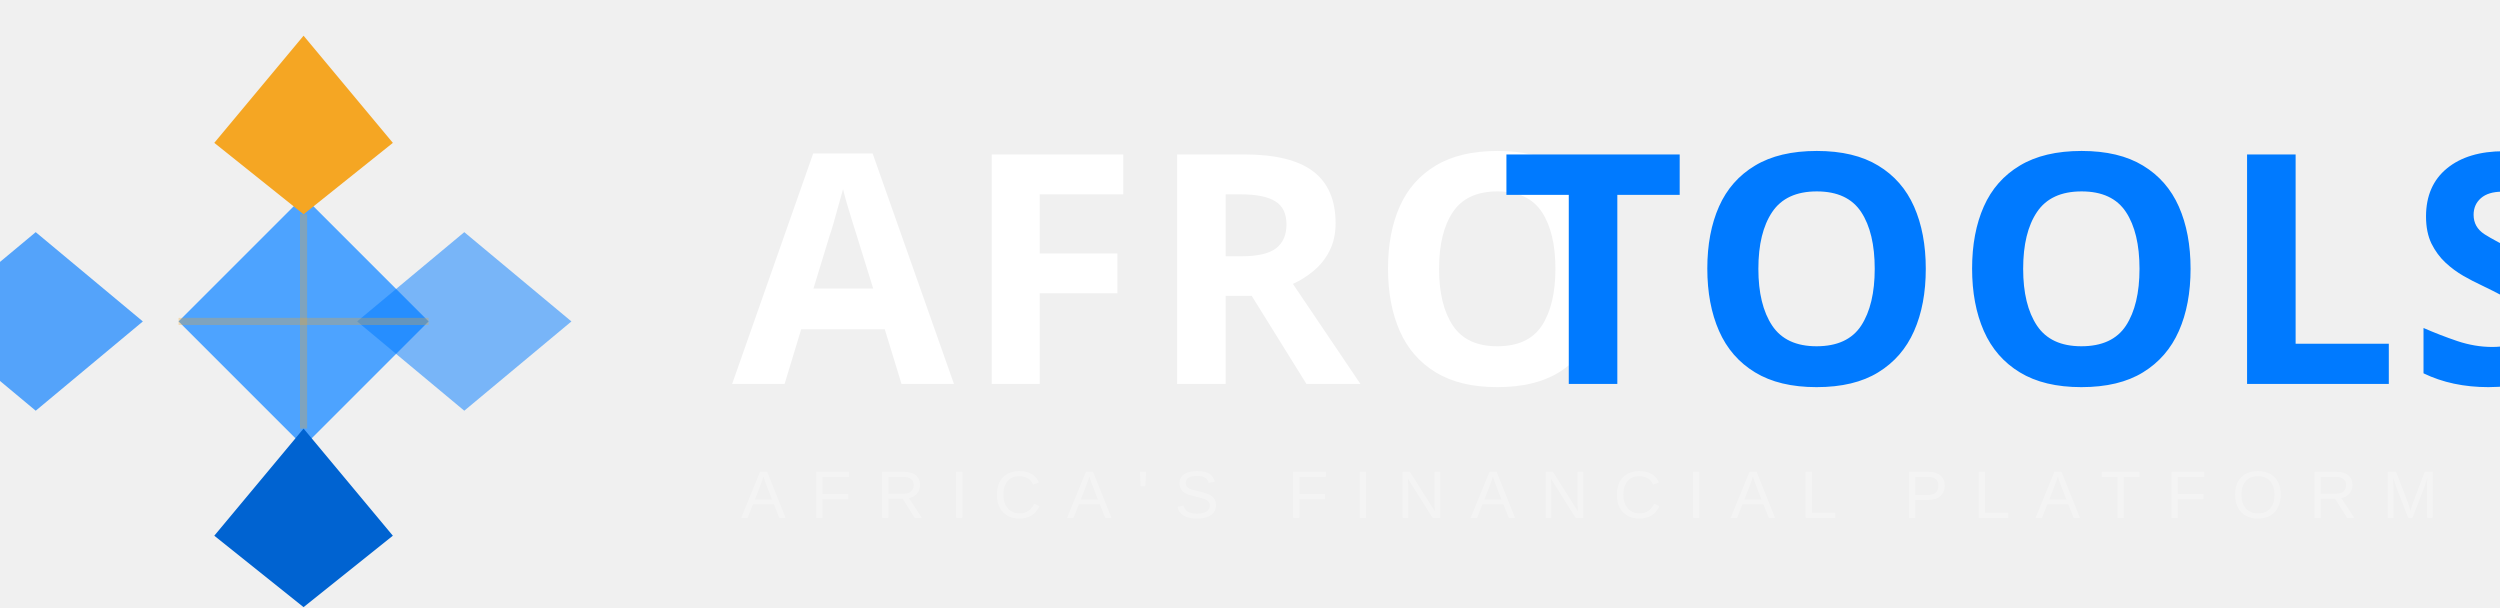
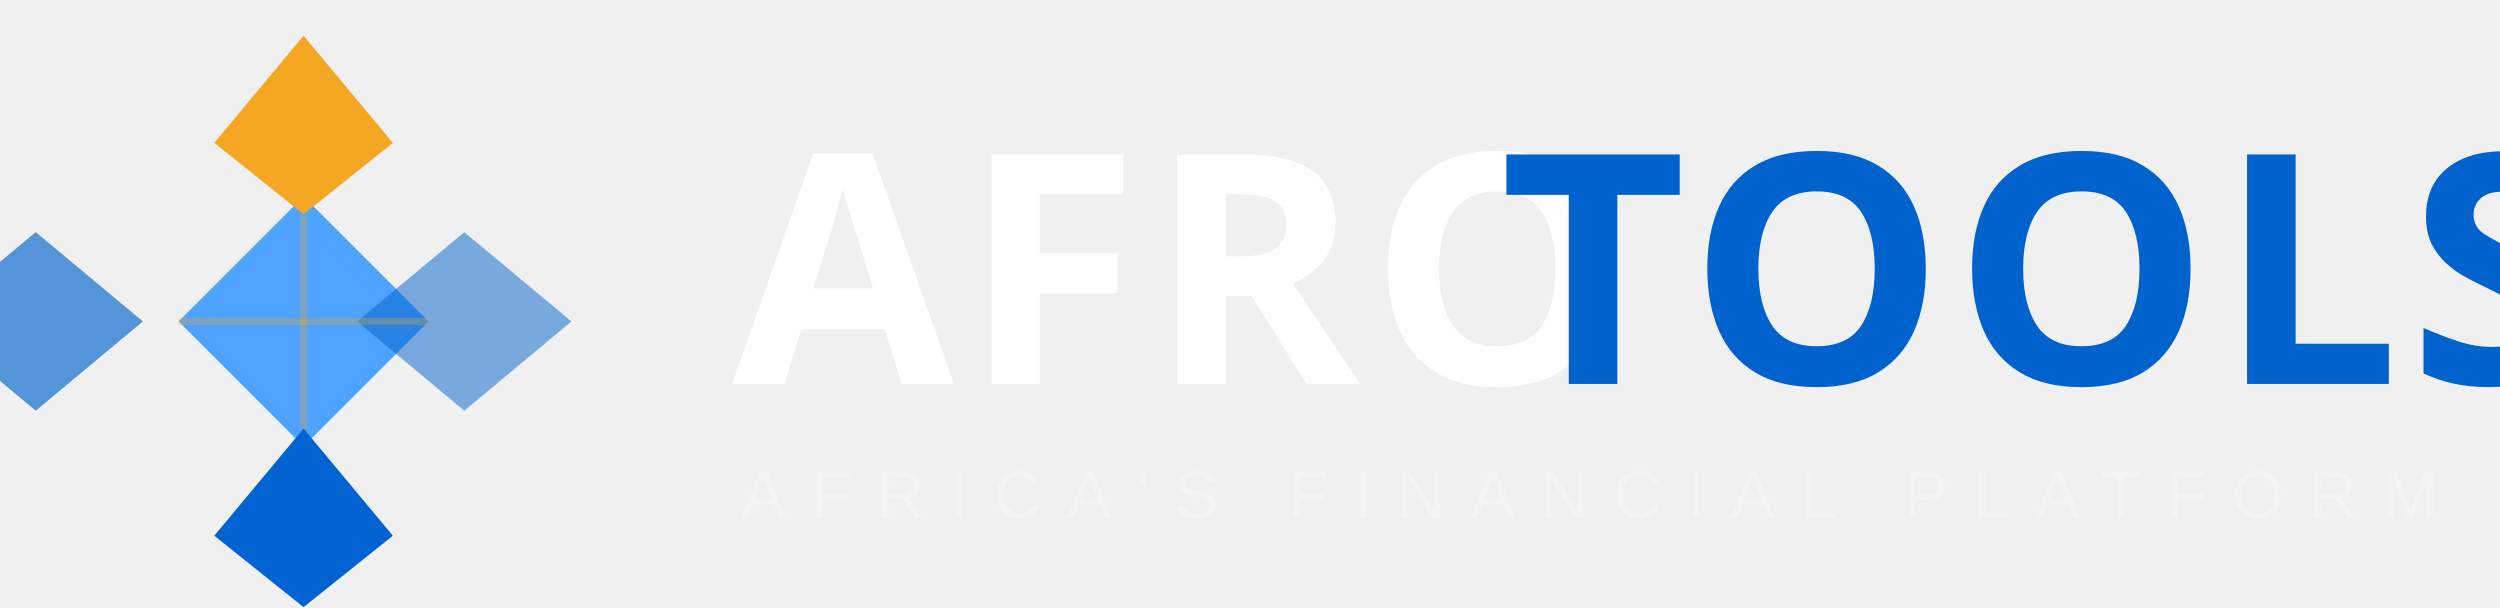
<svg xmlns="http://www.w3.org/2000/svg" viewBox="0 0 280 68" fill="none" role="img" aria-label="AfroTools — Africa's Financial Platform">
  <g id="mark">
    <polygon points="34,22 48,36 34,50 20,36" fill="#4DA3FF" />
    <polygon points="34,4  44,16 34,24 24,16" fill="#F5A623" />
    <polygon points="34,48 44,60 34,68 24,60" fill="#0063D1" />
-     <polygon points="4,26  16,36 4,46 -8,36" fill="#007AFF" opacity="0.65" />
-     <polygon points="52,26 64,36 52,46 40,36" fill="#007AFF" opacity="0.5" />
+     <polygon points="4,26  16,36 4,46 -8,36" fill="#0062CC" opacity="0.65" />
+     <polygon points="52,26 64,36 52,46 40,36" fill="#0062CC" opacity="0.5" />
    <line x1="34" y1="24" x2="34" y2="48" stroke="#F5A623" stroke-width="0.8" opacity="0.3" />
    <line x1="20" y1="36" x2="48" y2="36" stroke="#F5A623" stroke-width="0.8" opacity="0.3" />
  </g>
  <g id="wordmark">
    <text x="82" y="43" font-family="'Barlow Condensed','Arial Narrow',sans-serif" font-size="36" font-weight="800" letter-spacing="1" fill="#ffffff">AFRO</text>
-     <text x="168" y="43" font-family="'Barlow Condensed','Arial Narrow',sans-serif" font-size="36" font-weight="800" letter-spacing="1" fill="#007AFF">TOOLS</text>
+     <text x="168" y="43" font-family="'Barlow Condensed','Arial Narrow',sans-serif" font-size="36" font-weight="800" letter-spacing="1" fill="#0062CC">TOOLS</text>
    <text x="83" y="58" font-family="'Barlow','Arial',sans-serif" font-size="7.5" font-weight="400" letter-spacing="2.8" fill="rgba(255,255,255,0.28)">AFRICA'S FINANCIAL PLATFORM</text>
  </g>
</svg>
